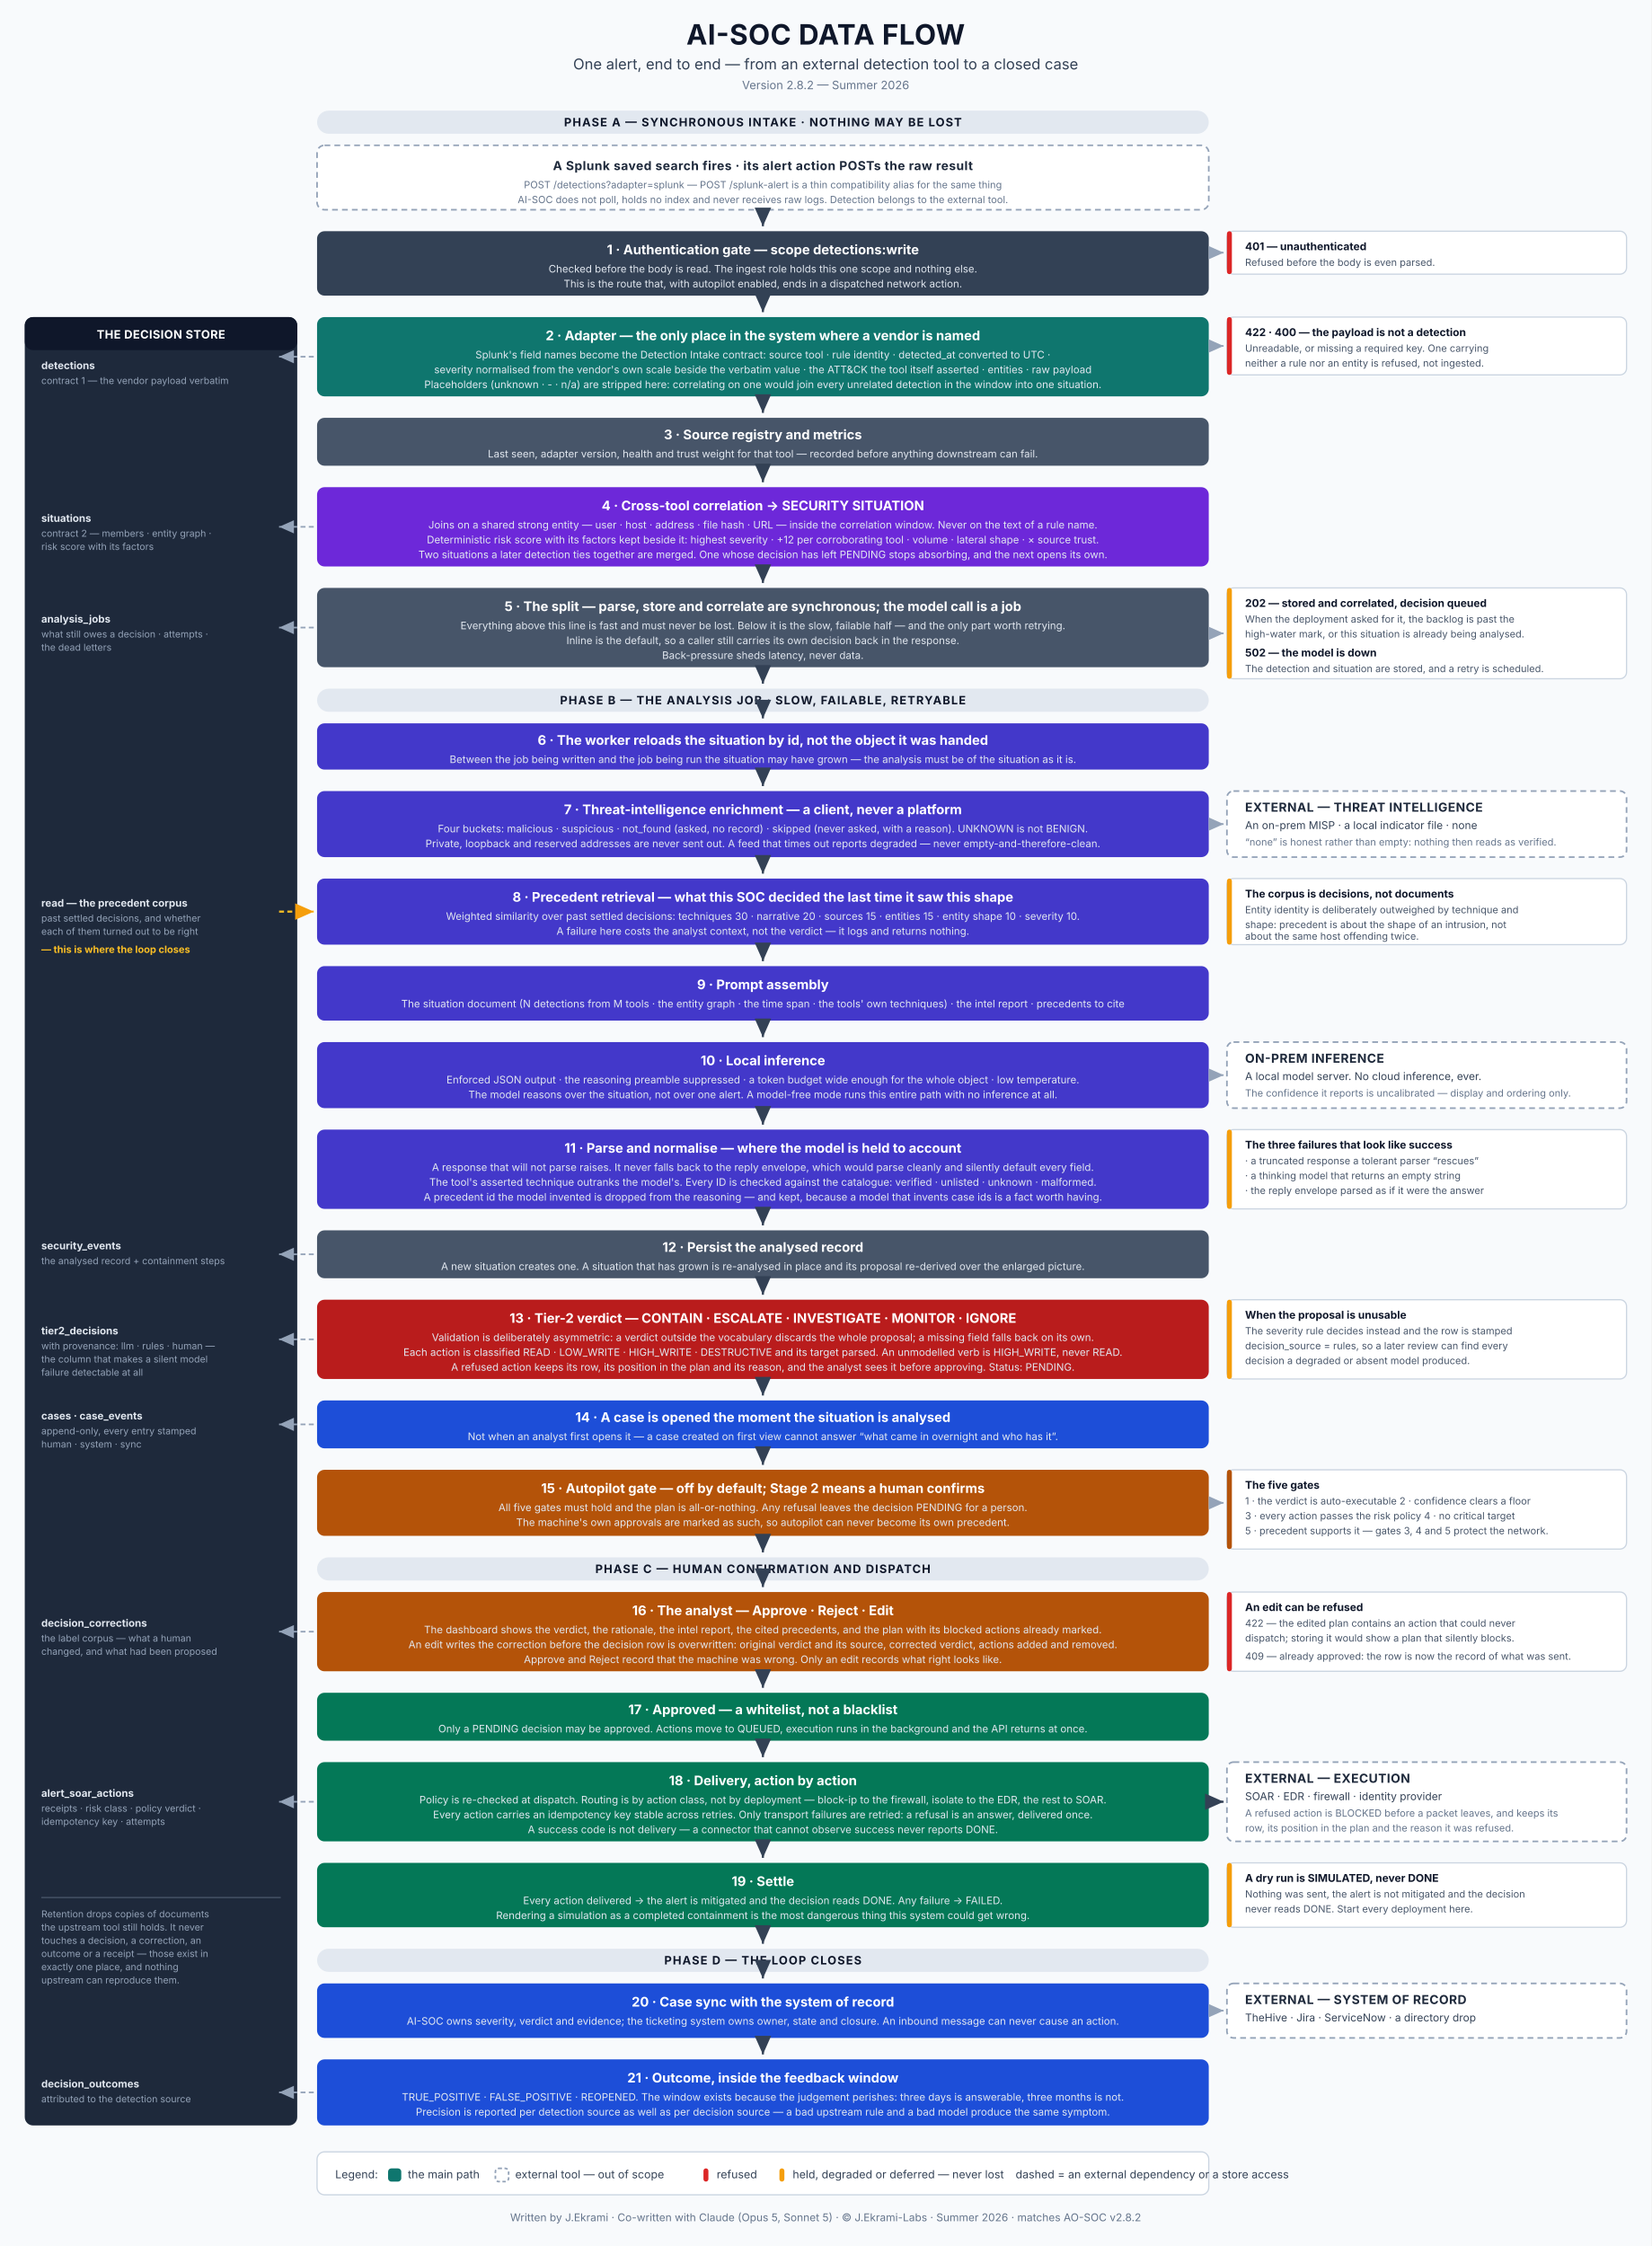
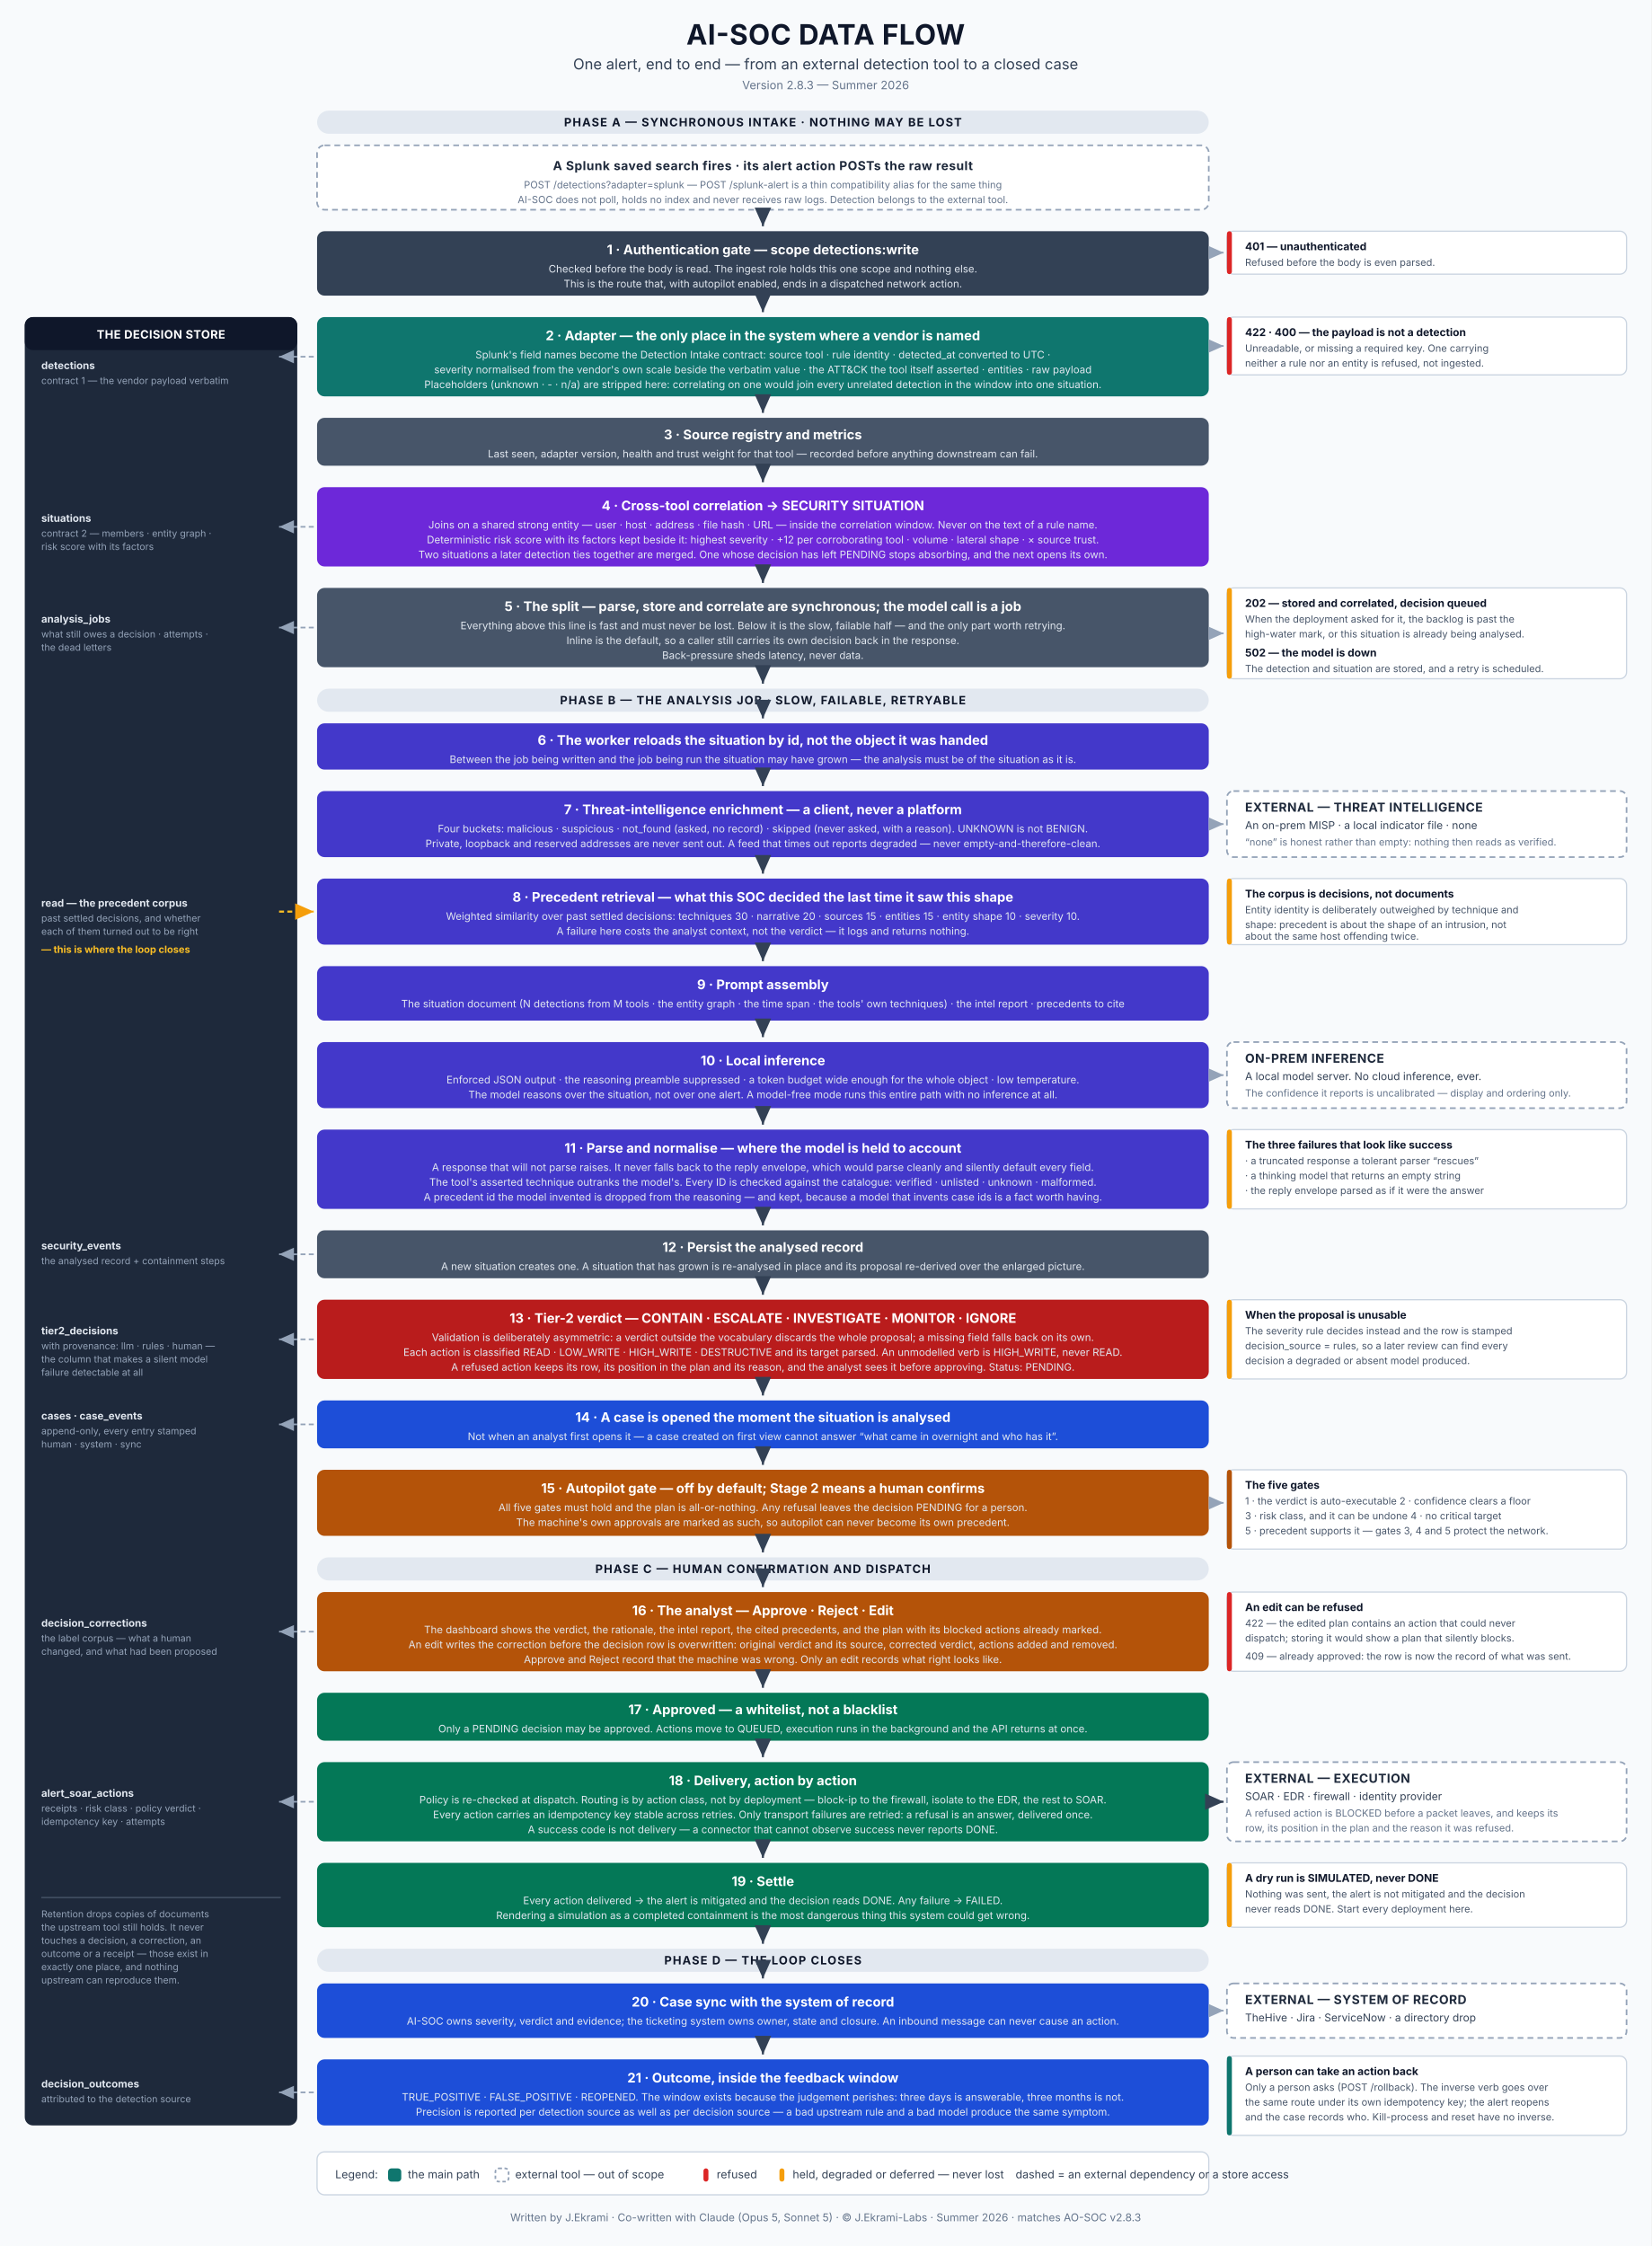
<svg xmlns="http://www.w3.org/2000/svg" viewBox="0 0 2000 2720" width="2000" height="2720" font-family="Inter, 'Segoe UI', Helvetica, Arial, sans-serif">
  <style>
    .t1 { font-size: 34px; font-weight: 700; fill: #0f172a; letter-spacing: 0.5px; }
    .t2 { font-size: 18px; fill: #334155; }
    .t3 { font-size: 14px; fill: #64748b; }
    .pill { font-size: 14px; font-weight: 700; fill: #0f172a; letter-spacing: 1.2px; }
    .box-title { font-size: 16px; font-weight: 700; fill: #ffffff; }
    .box-sub { font-size: 12.5px; fill: #e2e8f0; }
    .ext-title { font-size: 15px; font-weight: 700; fill: #1e293b; letter-spacing: 0.5px; }
    .ext-item { font-size: 13px; fill: #334155; }
    .ext-note { font-size: 12px; fill: #64748b; }
    .side-title { font-size: 14px; font-weight: 700; fill: #ffffff; letter-spacing: 0.4px; }
    .side-row { font-size: 12.5px; font-weight: 700; fill: #e2e8f0; }
    .side-note { font-size: 11.5px; fill: #94a3b8; }
    .br-title { font-size: 13px; font-weight: 700; fill: #0f172a; }
    .br-note { font-size: 12px; fill: #475569; }
    .lbl { font-size: 12px; fill: #475569; paint-order: stroke; stroke: #f8fafc; stroke-width: 3px; stroke-linejoin: round; }
    .loop { font-size: 12px; font-weight: 700; fill: #fbbf24; }
    .legend { font-size: 13.5px; fill: #334155; }
    .foot { font-size: 13px; fill: #64748b; }
  </style>
  <defs>
    <marker id="arw" markerWidth="10" markerHeight="10" refX="9" refY="4" orient="auto">
      <path d="M0,0 L9,4 L0,8 z" fill="#334155" />
    </marker>
    <marker id="arwd" markerWidth="10" markerHeight="10" refX="9" refY="4" orient="auto">
      <path d="M0,0 L9,4 L0,8 z" fill="#94a3b8" />
    </marker>
    <marker id="arwl" markerWidth="10" markerHeight="10" refX="9" refY="4" orient="auto">
      <path d="M0,0 L9,4 L0,8 z" fill="#f59e0b" />
    </marker>
  </defs>
  <rect x="0" y="0" width="2000" height="2720" fill="#f8fafc" />
  <text class="t1" x="1000" y="54" text-anchor="middle">AI-SOC DATA FLOW</text>
  <text class="t2" x="1000" y="84" text-anchor="middle">One alert, end to end — from an external detection tool to a closed case</text>
-   <text class="t3" x="1000" y="108" text-anchor="middle">Version 2.8.2 — Summer 2026</text>
+   <text class="t3" x="1000" y="108" text-anchor="middle">Version 2.8.3 — Summer 2026</text>
  <rect x="384" y="134" width="1080" height="28" rx="14" fill="#e2e8f0" />
  <text class="pill" x="924" y="153" text-anchor="middle">PHASE A — SYNCHRONOUS INTAKE · NOTHING MAY BE LOST</text>
  <rect x="384" y="176" width="1080" height="78" rx="9" fill="#ffffff" stroke="#94a3b8" stroke-width="2" stroke-dasharray="7 5" />
  <text class="ext-title" x="924" y="206" text-anchor="middle">A Splunk saved search fires · its alert action POSTs the raw result</text>
  <text class="ext-note" x="924" y="228" text-anchor="middle">POST /detections?adapter=splunk    —    POST /splunk-alert is a thin compatibility alias for the same thing</text>
  <text class="ext-note" x="924" y="246" text-anchor="middle">AI-SOC does not poll, holds no index and never receives raw logs. Detection belongs to the external tool.</text>
  <rect x="384" y="280" width="1080" height="78" rx="9" fill="#334155" />
  <text class="box-title" x="924" y="308" text-anchor="middle">1 · Authentication gate — scope detections:write</text>
  <text class="box-sub" x="924" y="330" text-anchor="middle">Checked before the body is read. The ingest role holds this one scope and nothing else.</text>
  <text class="box-sub" x="924" y="348" text-anchor="middle">This is the route that, with autopilot enabled, ends in a dispatched network action.</text>
  <rect x="384" y="384" width="1080" height="96" rx="9" fill="#0f766e" />
  <text class="box-title" x="924" y="412" text-anchor="middle">2 · Adapter — the only place in the system where a vendor is named</text>
  <text class="box-sub" x="924" y="434" text-anchor="middle">Splunk's field names become the Detection Intake contract: source tool · rule identity · detected_at converted to UTC ·</text>
  <text class="box-sub" x="924" y="452" text-anchor="middle">severity normalised from the vendor's own scale beside the verbatim value · the ATT&amp;CK the tool itself asserted · entities · raw payload</text>
  <text class="box-sub" x="924" y="470" text-anchor="middle">Placeholders (unknown · - · n/a) are stripped here: correlating on one would join every unrelated detection in the window into one situation.</text>
  <rect x="384" y="506" width="1080" height="58" rx="9" fill="#475569" />
  <text class="box-title" x="924" y="532" text-anchor="middle">3 · Source registry and metrics</text>
  <text class="box-sub" x="924" y="554" text-anchor="middle">Last seen, adapter version, health and trust weight for that tool — recorded before anything downstream can fail.</text>
  <rect x="384" y="590" width="1080" height="96" rx="9" fill="#6d28d9" />
  <text class="box-title" x="924" y="618" text-anchor="middle">4 · Cross-tool correlation → SECURITY SITUATION</text>
  <text class="box-sub" x="924" y="640" text-anchor="middle">Joins on a shared strong entity — user · host · address · file hash · URL — inside the correlation window. Never on the text of a rule name.</text>
  <text class="box-sub" x="924" y="658" text-anchor="middle">Deterministic risk score with its factors kept beside it: highest severity · +12 per corroborating tool · volume · lateral shape · × source trust.</text>
  <text class="box-sub" x="924" y="676" text-anchor="middle">Two situations a later detection ties together are merged. One whose decision has left PENDING stops absorbing, and the next opens its own.</text>
  <rect x="384" y="712" width="1080" height="96" rx="9" fill="#475569" />
  <text class="box-title" x="924" y="740" text-anchor="middle">5 · The split — parse, store and correlate are synchronous; the model call is a job</text>
  <text class="box-sub" x="924" y="762" text-anchor="middle">Everything above this line is fast and must never be lost. Below it is the slow, failable half — and the only part worth retrying.</text>
  <text class="box-sub" x="924" y="780" text-anchor="middle">Inline is the default, so a caller still carries its own decision back in the response.</text>
  <text class="box-sub" x="924" y="798" text-anchor="middle">Back-pressure sheds latency, never data.</text>
  <rect x="384" y="834" width="1080" height="28" rx="14" fill="#e2e8f0" />
  <text class="pill" x="924" y="853" text-anchor="middle">PHASE B — THE ANALYSIS JOB · SLOW, FAILABLE, RETRYABLE</text>
  <rect x="384" y="876" width="1080" height="56" rx="9" fill="#4338ca" />
  <text class="box-title" x="924" y="902" text-anchor="middle">6 · The worker reloads the situation by id, not the object it was handed</text>
  <text class="box-sub" x="924" y="924" text-anchor="middle">Between the job being written and the job being run the situation may have grown — the analysis must be of the situation as it is.</text>
  <rect x="384" y="958" width="1080" height="80" rx="9" fill="#4338ca" />
  <text class="box-title" x="924" y="986" text-anchor="middle">7 · Threat-intelligence enrichment — a client, never a platform</text>
  <text class="box-sub" x="924" y="1008" text-anchor="middle">Four buckets: malicious · suspicious · not_found (asked, no record) · skipped (never asked, with a reason). UNKNOWN is not BENIGN.</text>
  <text class="box-sub" x="924" y="1026" text-anchor="middle">Private, loopback and reserved addresses are never sent out. A feed that times out reports degraded — never empty-and-therefore-clean.</text>
  <rect x="384" y="1064" width="1080" height="80" rx="9" fill="#4338ca" />
  <text class="box-title" x="924" y="1092" text-anchor="middle">8 · Precedent retrieval — what this SOC decided the last time it saw this shape</text>
  <text class="box-sub" x="924" y="1114" text-anchor="middle">Weighted similarity over past settled decisions: techniques 30 · narrative 20 · sources 15 · entities 15 · entity shape 10 · severity 10.</text>
  <text class="box-sub" x="924" y="1132" text-anchor="middle">A failure here costs the analyst context, not the verdict — it logs and returns nothing.</text>
  <rect x="384" y="1170" width="1080" height="66" rx="9" fill="#4338ca" />
  <text class="box-title" x="924" y="1198" text-anchor="middle">9 · Prompt assembly</text>
  <text class="box-sub" x="924" y="1220" text-anchor="middle">The situation document (N detections from M tools · the entity graph · the time span · the tools' own techniques) · the intel report · precedents to cite</text>
  <rect x="384" y="1262" width="1080" height="80" rx="9" fill="#4338ca" />
  <text class="box-title" x="924" y="1290" text-anchor="middle">10 · Local inference</text>
  <text class="box-sub" x="924" y="1312" text-anchor="middle">Enforced JSON output · the reasoning preamble suppressed · a token budget wide enough for the whole object · low temperature.</text>
  <text class="box-sub" x="924" y="1330" text-anchor="middle">The model reasons over the situation, not over one alert. A model-free mode runs this entire path with no inference at all.</text>
  <rect x="384" y="1368" width="1080" height="96" rx="9" fill="#4338ca" />
  <text class="box-title" x="924" y="1396" text-anchor="middle">11 · Parse and normalise — where the model is held to account</text>
  <text class="box-sub" x="924" y="1418" text-anchor="middle">A response that will not parse raises. It never falls back to the reply envelope, which would parse cleanly and silently default every field.</text>
  <text class="box-sub" x="924" y="1436" text-anchor="middle">The tool's asserted technique outranks the model's. Every ID is checked against the catalogue: verified · unlisted · unknown · malformed.</text>
  <text class="box-sub" x="924" y="1454" text-anchor="middle">A precedent id the model invented is dropped from the reasoning — and kept, because a model that invents case ids is a fact worth having.</text>
  <rect x="384" y="1490" width="1080" height="58" rx="9" fill="#475569" />
  <text class="box-title" x="924" y="1516" text-anchor="middle">12 · Persist the analysed record</text>
  <text class="box-sub" x="924" y="1538" text-anchor="middle">A new situation creates one. A situation that has grown is re-analysed in place and its proposal re-derived over the enlarged picture.</text>
  <rect x="384" y="1574" width="1080" height="96" rx="9" fill="#b91c1c" />
  <text class="box-title" x="924" y="1602" text-anchor="middle">13 · Tier-2 verdict — CONTAIN · ESCALATE · INVESTIGATE · MONITOR · IGNORE</text>
  <text class="box-sub" x="924" y="1624" text-anchor="middle">Validation is deliberately asymmetric: a verdict outside the vocabulary discards the whole proposal; a missing field falls back on its own.</text>
  <text class="box-sub" x="924" y="1642" text-anchor="middle">Each action is classified READ · LOW_WRITE · HIGH_WRITE · DESTRUCTIVE and its target parsed. An unmodelled verb is HIGH_WRITE, never READ.</text>
  <text class="box-sub" x="924" y="1660" text-anchor="middle">A refused action keeps its row, its position in the plan and its reason, and the analyst sees it before approving. Status: PENDING.</text>
  <rect x="384" y="1696" width="1080" height="58" rx="9" fill="#1d4ed8" />
  <text class="box-title" x="924" y="1722" text-anchor="middle">14 · A case is opened the moment the situation is analysed</text>
  <text class="box-sub" x="924" y="1744" text-anchor="middle">Not when an analyst first opens it — a case created on first view cannot answer “what came in overnight and who has it”.</text>
  <rect x="384" y="1780" width="1080" height="80" rx="9" fill="#b45309" />
  <text class="box-title" x="924" y="1808" text-anchor="middle">15 · Autopilot gate — off by default; Stage 2 means a human confirms</text>
  <text class="box-sub" x="924" y="1830" text-anchor="middle">All five gates must hold and the plan is all-or-nothing. Any refusal leaves the decision PENDING for a person.</text>
  <text class="box-sub" x="924" y="1848" text-anchor="middle">The machine's own approvals are marked as such, so autopilot can never become its own precedent.</text>
  <rect x="384" y="1886" width="1080" height="28" rx="14" fill="#e2e8f0" />
  <text class="pill" x="924" y="1905" text-anchor="middle">PHASE C — HUMAN CONFIRMATION AND DISPATCH</text>
  <rect x="384" y="1928" width="1080" height="96" rx="9" fill="#b45309" />
  <text class="box-title" x="924" y="1956" text-anchor="middle">16 · The analyst — Approve · Reject · Edit</text>
  <text class="box-sub" x="924" y="1978" text-anchor="middle">The dashboard shows the verdict, the rationale, the intel report, the cited precedents, and the plan with its blocked actions already marked.</text>
  <text class="box-sub" x="924" y="1996" text-anchor="middle">An edit writes the correction before the decision row is overwritten: original verdict and its source, corrected verdict, actions added and removed.</text>
  <text class="box-sub" x="924" y="2014" text-anchor="middle">Approve and Reject record that the machine was wrong. Only an edit records what right looks like.</text>
  <rect x="384" y="2050" width="1080" height="58" rx="9" fill="#047857" />
  <text class="box-title" x="924" y="2076" text-anchor="middle">17 · Approved — a whitelist, not a blacklist</text>
  <text class="box-sub" x="924" y="2098" text-anchor="middle">Only a PENDING decision may be approved. Actions move to QUEUED, execution runs in the background and the API returns at once.</text>
  <rect x="384" y="2134" width="1080" height="96" rx="9" fill="#047857" />
  <text class="box-title" x="924" y="2162" text-anchor="middle">18 · Delivery, action by action</text>
  <text class="box-sub" x="924" y="2184" text-anchor="middle">Policy is re-checked at dispatch. Routing is by action class, not by deployment — block-ip to the firewall, isolate to the EDR, the rest to SOAR.</text>
  <text class="box-sub" x="924" y="2202" text-anchor="middle">Every action carries an idempotency key stable across retries. Only transport failures are retried: a refusal is an answer, delivered once.</text>
  <text class="box-sub" x="924" y="2220" text-anchor="middle">A success code is not delivery — a connector that cannot observe success never reports DONE.</text>
  <rect x="384" y="2256" width="1080" height="78" rx="9" fill="#047857" />
  <text class="box-title" x="924" y="2284" text-anchor="middle">19 · Settle</text>
  <text class="box-sub" x="924" y="2306" text-anchor="middle">Every action delivered → the alert is mitigated and the decision reads DONE. Any failure → FAILED.</text>
  <text class="box-sub" x="924" y="2324" text-anchor="middle">Rendering a simulation as a completed containment is the most dangerous thing this system could get wrong.</text>
  <rect x="384" y="2360" width="1080" height="28" rx="14" fill="#e2e8f0" />
  <text class="pill" x="924" y="2379" text-anchor="middle">PHASE D — THE LOOP CLOSES</text>
  <rect x="384" y="2402" width="1080" height="66" rx="9" fill="#1d4ed8" />
  <text class="box-title" x="924" y="2430" text-anchor="middle">20 · Case sync with the system of record</text>
  <text class="box-sub" x="924" y="2452" text-anchor="middle">AI-SOC owns severity, verdict and evidence; the ticketing system owns owner, state and closure. An inbound message can never cause an action.</text>
  <rect x="384" y="2494" width="1080" height="80" rx="9" fill="#1d4ed8" />
  <text class="box-title" x="924" y="2522" text-anchor="middle">21 · Outcome, inside the feedback window</text>
  <text class="box-sub" x="924" y="2544" text-anchor="middle">TRUE_POSITIVE · FALSE_POSITIVE · REOPENED. The window exists because the judgement perishes: three days is answerable, three months is not.</text>
  <text class="box-sub" x="924" y="2562" text-anchor="middle">Precision is reported per detection source as well as per decision source — a bad upstream rule and a bad model produce the same symptom.</text>
  <line x1="924" y1="256" x2="924" y2="274" stroke="#334155" stroke-width="2.5" marker-end="url(#arw)" />
  <line x1="924" y1="360" x2="924" y2="378" stroke="#334155" stroke-width="2.5" marker-end="url(#arw)" />
  <line x1="924" y1="482" x2="924" y2="500" stroke="#334155" stroke-width="2.5" marker-end="url(#arw)" />
  <line x1="924" y1="566" x2="924" y2="584" stroke="#334155" stroke-width="2.5" marker-end="url(#arw)" />
  <line x1="924" y1="688" x2="924" y2="706" stroke="#334155" stroke-width="2.5" marker-end="url(#arw)" />
  <line x1="924" y1="810" x2="924" y2="828" stroke="#334155" stroke-width="2.5" marker-end="url(#arw)" />
  <line x1="924" y1="864" x2="924" y2="870" stroke="#334155" stroke-width="2.5" marker-end="url(#arw)" />
  <line x1="924" y1="934" x2="924" y2="952" stroke="#334155" stroke-width="2.5" marker-end="url(#arw)" />
  <line x1="924" y1="1040" x2="924" y2="1058" stroke="#334155" stroke-width="2.5" marker-end="url(#arw)" />
  <line x1="924" y1="1146" x2="924" y2="1164" stroke="#334155" stroke-width="2.5" marker-end="url(#arw)" />
  <line x1="924" y1="1238" x2="924" y2="1256" stroke="#334155" stroke-width="2.5" marker-end="url(#arw)" />
  <line x1="924" y1="1344" x2="924" y2="1362" stroke="#334155" stroke-width="2.5" marker-end="url(#arw)" />
  <line x1="924" y1="1466" x2="924" y2="1484" stroke="#334155" stroke-width="2.5" marker-end="url(#arw)" />
  <line x1="924" y1="1550" x2="924" y2="1568" stroke="#334155" stroke-width="2.5" marker-end="url(#arw)" />
  <line x1="924" y1="1672" x2="924" y2="1690" stroke="#334155" stroke-width="2.5" marker-end="url(#arw)" />
  <line x1="924" y1="1756" x2="924" y2="1774" stroke="#334155" stroke-width="2.5" marker-end="url(#arw)" />
  <line x1="924" y1="1862" x2="924" y2="1880" stroke="#334155" stroke-width="2.5" marker-end="url(#arw)" />
  <line x1="924" y1="1916" x2="924" y2="1922" stroke="#334155" stroke-width="2.5" marker-end="url(#arw)" />
  <line x1="924" y1="2026" x2="924" y2="2044" stroke="#334155" stroke-width="2.5" marker-end="url(#arw)" />
  <line x1="924" y1="2110" x2="924" y2="2128" stroke="#334155" stroke-width="2.5" marker-end="url(#arw)" />
  <line x1="924" y1="2232" x2="924" y2="2250" stroke="#334155" stroke-width="2.5" marker-end="url(#arw)" />
  <line x1="924" y1="2336" x2="924" y2="2354" stroke="#334155" stroke-width="2.5" marker-end="url(#arw)" />
  <line x1="924" y1="2390" x2="924" y2="2396" stroke="#334155" stroke-width="2.5" marker-end="url(#arw)" />
  <line x1="924" y1="2470" x2="924" y2="2488" stroke="#334155" stroke-width="2.5" marker-end="url(#arw)" />
  <rect x="30" y="384" width="330" height="2190" rx="10" fill="#1e293b" />
  <rect x="30" y="384" width="330" height="40" rx="10" fill="#0f172a" />
  <text class="side-title" x="195" y="410" text-anchor="middle">THE DECISION STORE</text>
  <text class="side-row" x="50" y="447">detections</text>
  <text class="side-note" x="50" y="465">contract 1 — the vendor payload verbatim</text>
  <text class="side-row" x="50" y="632">situations</text>
  <text class="side-note" x="50" y="650">contract 2 — members · entity graph ·</text>
  <text class="side-note" x="50" y="666">risk score with its factors</text>
  <text class="side-row" x="50" y="754">analysis_jobs</text>
  <text class="side-note" x="50" y="772">what still owes a decision · attempts ·</text>
  <text class="side-note" x="50" y="788">the dead letters</text>
  <text class="side-row" x="50" y="1098">read — the precedent corpus</text>
  <text class="side-note" x="50" y="1116">past settled decisions, and whether</text>
  <text class="side-note" x="50" y="1132">each of them turned out to be right</text>
  <text class="side-row" x="50" y="1513">security_events</text>
  <text class="side-note" x="50" y="1531">the analysed record + containment steps</text>
  <text class="side-row" x="50" y="1616">tier2_decisions</text>
  <text class="side-note" x="50" y="1634">with provenance: llm · rules · human —</text>
  <text class="side-note" x="50" y="1650">the column that makes a silent model</text>
  <text class="side-note" x="50" y="1666">failure detectable at all</text>
  <text class="side-row" x="50" y="1719">cases · case_events</text>
  <text class="side-note" x="50" y="1737">append-only, every entry stamped</text>
  <text class="side-note" x="50" y="1753">human · system · sync</text>
  <text class="side-row" x="50" y="1970">decision_corrections</text>
  <text class="side-note" x="50" y="1988">the label corpus — what a human</text>
  <text class="side-note" x="50" y="2004">changed, and what had been proposed</text>
  <text class="side-row" x="50" y="2176">alert_soar_actions</text>
  <text class="side-note" x="50" y="2194">receipts · risk class · policy verdict ·</text>
  <text class="side-note" x="50" y="2210">idempotency key · attempts</text>
  <text class="side-row" x="50" y="2528">decision_outcomes</text>
  <text class="side-note" x="50" y="2546">attributed to the detection source</text>
  <line x1="50" y1="2298" x2="340" y2="2298" stroke="#475569" stroke-width="1.5" />
  <text class="side-note" x="50" y="2322">Retention drops copies of documents</text>
  <text class="side-note" x="50" y="2338">the upstream tool still holds. It never</text>
  <text class="side-note" x="50" y="2354">touches a decision, a correction, an</text>
  <text class="side-note" x="50" y="2370">outcome or a receipt — those exist in</text>
  <text class="side-note" x="50" y="2386">exactly one place, and nothing</text>
  <text class="side-note" x="50" y="2402">upstream can reproduce them.</text>
  <path d="M380 432 L338 432" stroke="#94a3b8" stroke-width="2" stroke-dasharray="6 4" marker-end="url(#arwd)" />
  <path d="M380 638 L338 638" stroke="#94a3b8" stroke-width="2" stroke-dasharray="6 4" marker-end="url(#arwd)" />
  <path d="M380 760 L338 760" stroke="#94a3b8" stroke-width="2" stroke-dasharray="6 4" marker-end="url(#arwd)" />
  <path d="M380 1519 L338 1519" stroke="#94a3b8" stroke-width="2" stroke-dasharray="6 4" marker-end="url(#arwd)" />
  <path d="M380 1622 L338 1622" stroke="#94a3b8" stroke-width="2" stroke-dasharray="6 4" marker-end="url(#arwd)" />
  <path d="M380 1725 L338 1725" stroke="#94a3b8" stroke-width="2" stroke-dasharray="6 4" marker-end="url(#arwd)" />
  <path d="M380 1976 L338 1976" stroke="#94a3b8" stroke-width="2" stroke-dasharray="6 4" marker-end="url(#arwd)" />
  <path d="M380 2182 L338 2182" stroke="#94a3b8" stroke-width="2" stroke-dasharray="6 4" marker-end="url(#arwd)" />
  <path d="M380 2534 L338 2534" stroke="#94a3b8" stroke-width="2" stroke-dasharray="6 4" marker-end="url(#arwd)" />
  <path d="M338 1104 L380 1104" stroke="#fbbf24" stroke-width="2.5" stroke-dasharray="6 4" marker-end="url(#arwl)" />
  <text class="loop" x="50" y="1154">— this is where the loop closes</text>
  <rect x="1486" y="280" width="484" height="52" rx="8" fill="#ffffff" stroke="#cbd5e1" stroke-width="1.5" />
  <rect x="1486" y="280" width="6" height="52" rx="3" fill="#dc2626" />
  <text class="br-title" x="1508" y="303">401 — unauthenticated</text>
  <text class="br-note" x="1508" y="322">Refused before the body is even parsed.</text>
  <rect x="1486" y="384" width="484" height="70" rx="8" fill="#ffffff" stroke="#cbd5e1" stroke-width="1.5" />
  <rect x="1486" y="384" width="6" height="70" rx="3" fill="#dc2626" />
  <text class="br-title" x="1508" y="407">422 · 400 — the payload is not a detection</text>
  <text class="br-note" x="1508" y="426">Unreadable, or missing a required key. One carrying</text>
  <text class="br-note" x="1508" y="444">neither a rule nor an entity is refused, not ingested.</text>
  <rect x="1486" y="712" width="484" height="110" rx="8" fill="#ffffff" stroke="#cbd5e1" stroke-width="1.5" />
  <rect x="1486" y="712" width="6" height="110" rx="3" fill="#f59e0b" />
  <text class="br-title" x="1508" y="735">202 — stored and correlated, decision queued</text>
  <text class="br-note" x="1508" y="754">When the deployment asked for it, the backlog is past the</text>
  <text class="br-note" x="1508" y="772">high-water mark, or this situation is already being analysed.</text>
  <text class="br-title" x="1508" y="795">502 — the model is down</text>
  <text class="br-note" x="1508" y="814">The detection and situation are stored, and a retry is scheduled.</text>
  <rect x="1486" y="958" width="484" height="80" rx="8" fill="#ffffff" stroke="#94a3b8" stroke-width="2" stroke-dasharray="7 5" />
  <text class="ext-title" x="1508" y="983">EXTERNAL — THREAT INTELLIGENCE</text>
  <text class="ext-item" x="1508" y="1004">An on-prem MISP · a local indicator file · none</text>
  <text class="ext-note" x="1508" y="1024">“none” is honest rather than empty: nothing then reads as verified.</text>
  <rect x="1486" y="1064" width="484" height="80" rx="8" fill="#ffffff" stroke="#cbd5e1" stroke-width="1.5" />
  <rect x="1486" y="1064" width="6" height="80" rx="3" fill="#f59e0b" />
  <text class="br-title" x="1508" y="1087">The corpus is decisions, not documents</text>
  <text class="br-note" x="1508" y="1106">Entity identity is deliberately outweighed by technique and</text>
  <text class="br-note" x="1508" y="1124">shape: precedent is about the shape of an intrusion, not</text>
  <text class="br-note" x="1508" y="1138">about the same host offending twice.</text>
  <rect x="1486" y="1262" width="484" height="80" rx="8" fill="#ffffff" stroke="#94a3b8" stroke-width="2" stroke-dasharray="7 5" />
  <text class="ext-title" x="1508" y="1287">ON-PREM INFERENCE</text>
  <text class="ext-item" x="1508" y="1308">A local model server. No cloud inference, ever.</text>
  <text class="ext-note" x="1508" y="1328">The confidence it reports is uncalibrated — display and ordering only.</text>
  <rect x="1486" y="1368" width="484" height="96" rx="8" fill="#ffffff" stroke="#cbd5e1" stroke-width="1.5" />
  <rect x="1486" y="1368" width="6" height="96" rx="3" fill="#f59e0b" />
  <text class="br-title" x="1508" y="1391">The three failures that look like success</text>
  <text class="br-note" x="1508" y="1410">· a truncated response a tolerant parser “rescues”</text>
  <text class="br-note" x="1508" y="1428">· a thinking model that returns an empty string</text>
  <text class="br-note" x="1508" y="1446">· the reply envelope parsed as if it were the answer</text>
  <rect x="1486" y="1574" width="484" height="96" rx="8" fill="#ffffff" stroke="#cbd5e1" stroke-width="1.5" />
  <rect x="1486" y="1574" width="6" height="96" rx="3" fill="#f59e0b" />
  <text class="br-title" x="1508" y="1597">When the proposal is unusable</text>
  <text class="br-note" x="1508" y="1616">The severity rule decides instead and the row is stamped</text>
  <text class="br-note" x="1508" y="1634">decision_source = rules, so a later review can find every</text>
  <text class="br-note" x="1508" y="1652">decision a degraded or absent model produced.</text>
  <rect x="1486" y="1780" width="484" height="96" rx="8" fill="#ffffff" stroke="#cbd5e1" stroke-width="1.5" />
  <rect x="1486" y="1780" width="6" height="96" rx="3" fill="#b45309" />
  <text class="br-title" x="1508" y="1803">The five gates</text>
  <text class="br-note" x="1508" y="1822">1 · the verdict is auto-executable   2 · confidence clears a floor</text>
-   <text class="br-note" x="1508" y="1840">3 · every action passes the risk policy   4 · no critical target</text>
+   <text class="br-note" x="1508" y="1840">3 · risk class, and it can be undone   4 · no critical target</text>
  <text class="br-note" x="1508" y="1858">5 · precedent supports it — gates 3, 4 and 5 protect the network.</text>
  <rect x="1486" y="1928" width="484" height="96" rx="8" fill="#ffffff" stroke="#cbd5e1" stroke-width="1.5" />
  <rect x="1486" y="1928" width="6" height="96" rx="3" fill="#dc2626" />
  <text class="br-title" x="1508" y="1951">An edit can be refused</text>
  <text class="br-note" x="1508" y="1970">422 — the edited plan contains an action that could never</text>
  <text class="br-note" x="1508" y="1988">dispatch; storing it would show a plan that silently blocks.</text>
  <text class="br-note" x="1508" y="2010">409 — already approved: the row is now the record of what was sent.</text>
  <rect x="1486" y="2134" width="484" height="96" rx="8" fill="#ffffff" stroke="#94a3b8" stroke-width="2" stroke-dasharray="7 5" />
  <text class="ext-title" x="1508" y="2159">EXTERNAL — EXECUTION</text>
  <text class="ext-item" x="1508" y="2180">SOAR · EDR · firewall · identity provider</text>
  <text class="ext-note" x="1508" y="2200">A refused action is BLOCKED before a packet leaves, and keeps its</text>
  <text class="ext-note" x="1508" y="2218">row, its position in the plan and the reason it was refused.</text>
  <rect x="1486" y="2256" width="484" height="78" rx="8" fill="#ffffff" stroke="#cbd5e1" stroke-width="1.5" />
  <rect x="1486" y="2256" width="6" height="78" rx="3" fill="#f59e0b" />
  <text class="br-title" x="1508" y="2279">A dry run is SIMULATED, never DONE</text>
  <text class="br-note" x="1508" y="2298">Nothing was sent, the alert is not mitigated and the decision</text>
  <text class="br-note" x="1508" y="2316">never reads DONE. Start every deployment here.</text>
+   <rect x="1486" y="2490" width="484" height="96" rx="8" fill="#ffffff" stroke="#cbd5e1" stroke-width="1.5" />
+   <rect x="1486" y="2490" width="6" height="96" rx="3" fill="#0f766e" />
+   <text class="br-title" x="1508" y="2513">A person can take an action back</text>
+   <text class="br-note" x="1508" y="2532">Only a person asks (POST /rollback). The inverse verb goes over</text>
+   <text class="br-note" x="1508" y="2550">the same route under its own idempotency key; the alert reopens</text>
+   <text class="br-note" x="1508" y="2568">and the case records who. Kill-process and reset have no inverse.</text>
  <rect x="1486" y="2402" width="484" height="66" rx="8" fill="#ffffff" stroke="#94a3b8" stroke-width="2" stroke-dasharray="7 5" />
  <text class="ext-title" x="1508" y="2427">EXTERNAL — SYSTEM OF RECORD</text>
  <text class="ext-item" x="1508" y="2448">TheHive · Jira · ServiceNow · a directory drop</text>
  <path d="M1468 306 L1482 306" stroke="#94a3b8" stroke-width="2" stroke-dasharray="6 4" marker-end="url(#arwd)" />
  <path d="M1468 419 L1482 419" stroke="#94a3b8" stroke-width="2" stroke-dasharray="6 4" marker-end="url(#arwd)" />
  <path d="M1468 767 L1482 767" stroke="#94a3b8" stroke-width="2" stroke-dasharray="6 4" marker-end="url(#arwd)" />
  <path d="M1468 998 L1482 998" stroke="#94a3b8" stroke-width="2" stroke-dasharray="6 4" marker-end="url(#arwd)" />
  <path d="M1468 1302 L1482 1302" stroke="#94a3b8" stroke-width="2" stroke-dasharray="6 4" marker-end="url(#arwd)" />
  <path d="M1468 1820 L1482 1820" stroke="#94a3b8" stroke-width="2" stroke-dasharray="6 4" marker-end="url(#arwd)" />
  <path d="M1468 2182 L1482 2182" stroke="#334155" stroke-width="2.5" marker-end="url(#arw)" />
  <path d="M1468 2435 L1482 2435" stroke="#94a3b8" stroke-width="2" stroke-dasharray="6 4" marker-end="url(#arwd)" />
  <rect x="384" y="2606" width="1080" height="52" rx="9" fill="#ffffff" stroke="#cbd5e1" stroke-width="1.5" />
  <text class="legend" x="406" y="2638">Legend:</text>
  <rect x="470" y="2626" width="16" height="16" rx="4" fill="#0f766e" />
  <text class="legend" x="494" y="2638">the main path</text>
  <rect x="600" y="2626" width="16" height="16" rx="4" fill="#ffffff" stroke="#94a3b8" stroke-width="2" stroke-dasharray="4 3" />
  <text class="legend" x="624" y="2638">external tool — out of scope</text>
  <rect x="852" y="2626" width="6" height="16" rx="3" fill="#dc2626" />
  <text class="legend" x="868" y="2638">refused</text>
  <rect x="944" y="2626" width="6" height="16" rx="3" fill="#f59e0b" />
  <text class="legend" x="960" y="2638">held, degraded or deferred — never lost</text>
  <text class="legend" x="1230" y="2638">dashed = an external dependency or a store access</text>
-   <text class="foot" x="1000" y="2690" text-anchor="middle">Written by J.Ekrami · Co-written with Claude (Opus 5, Sonnet 5) · © J.Ekrami-Labs · Summer 2026 · matches AO-SOC v2.8.2</text>
+   <text class="foot" x="1000" y="2690" text-anchor="middle">Written by J.Ekrami · Co-written with Claude (Opus 5, Sonnet 5) · © J.Ekrami-Labs · Summer 2026 · matches AO-SOC v2.8.3</text>
</svg>
